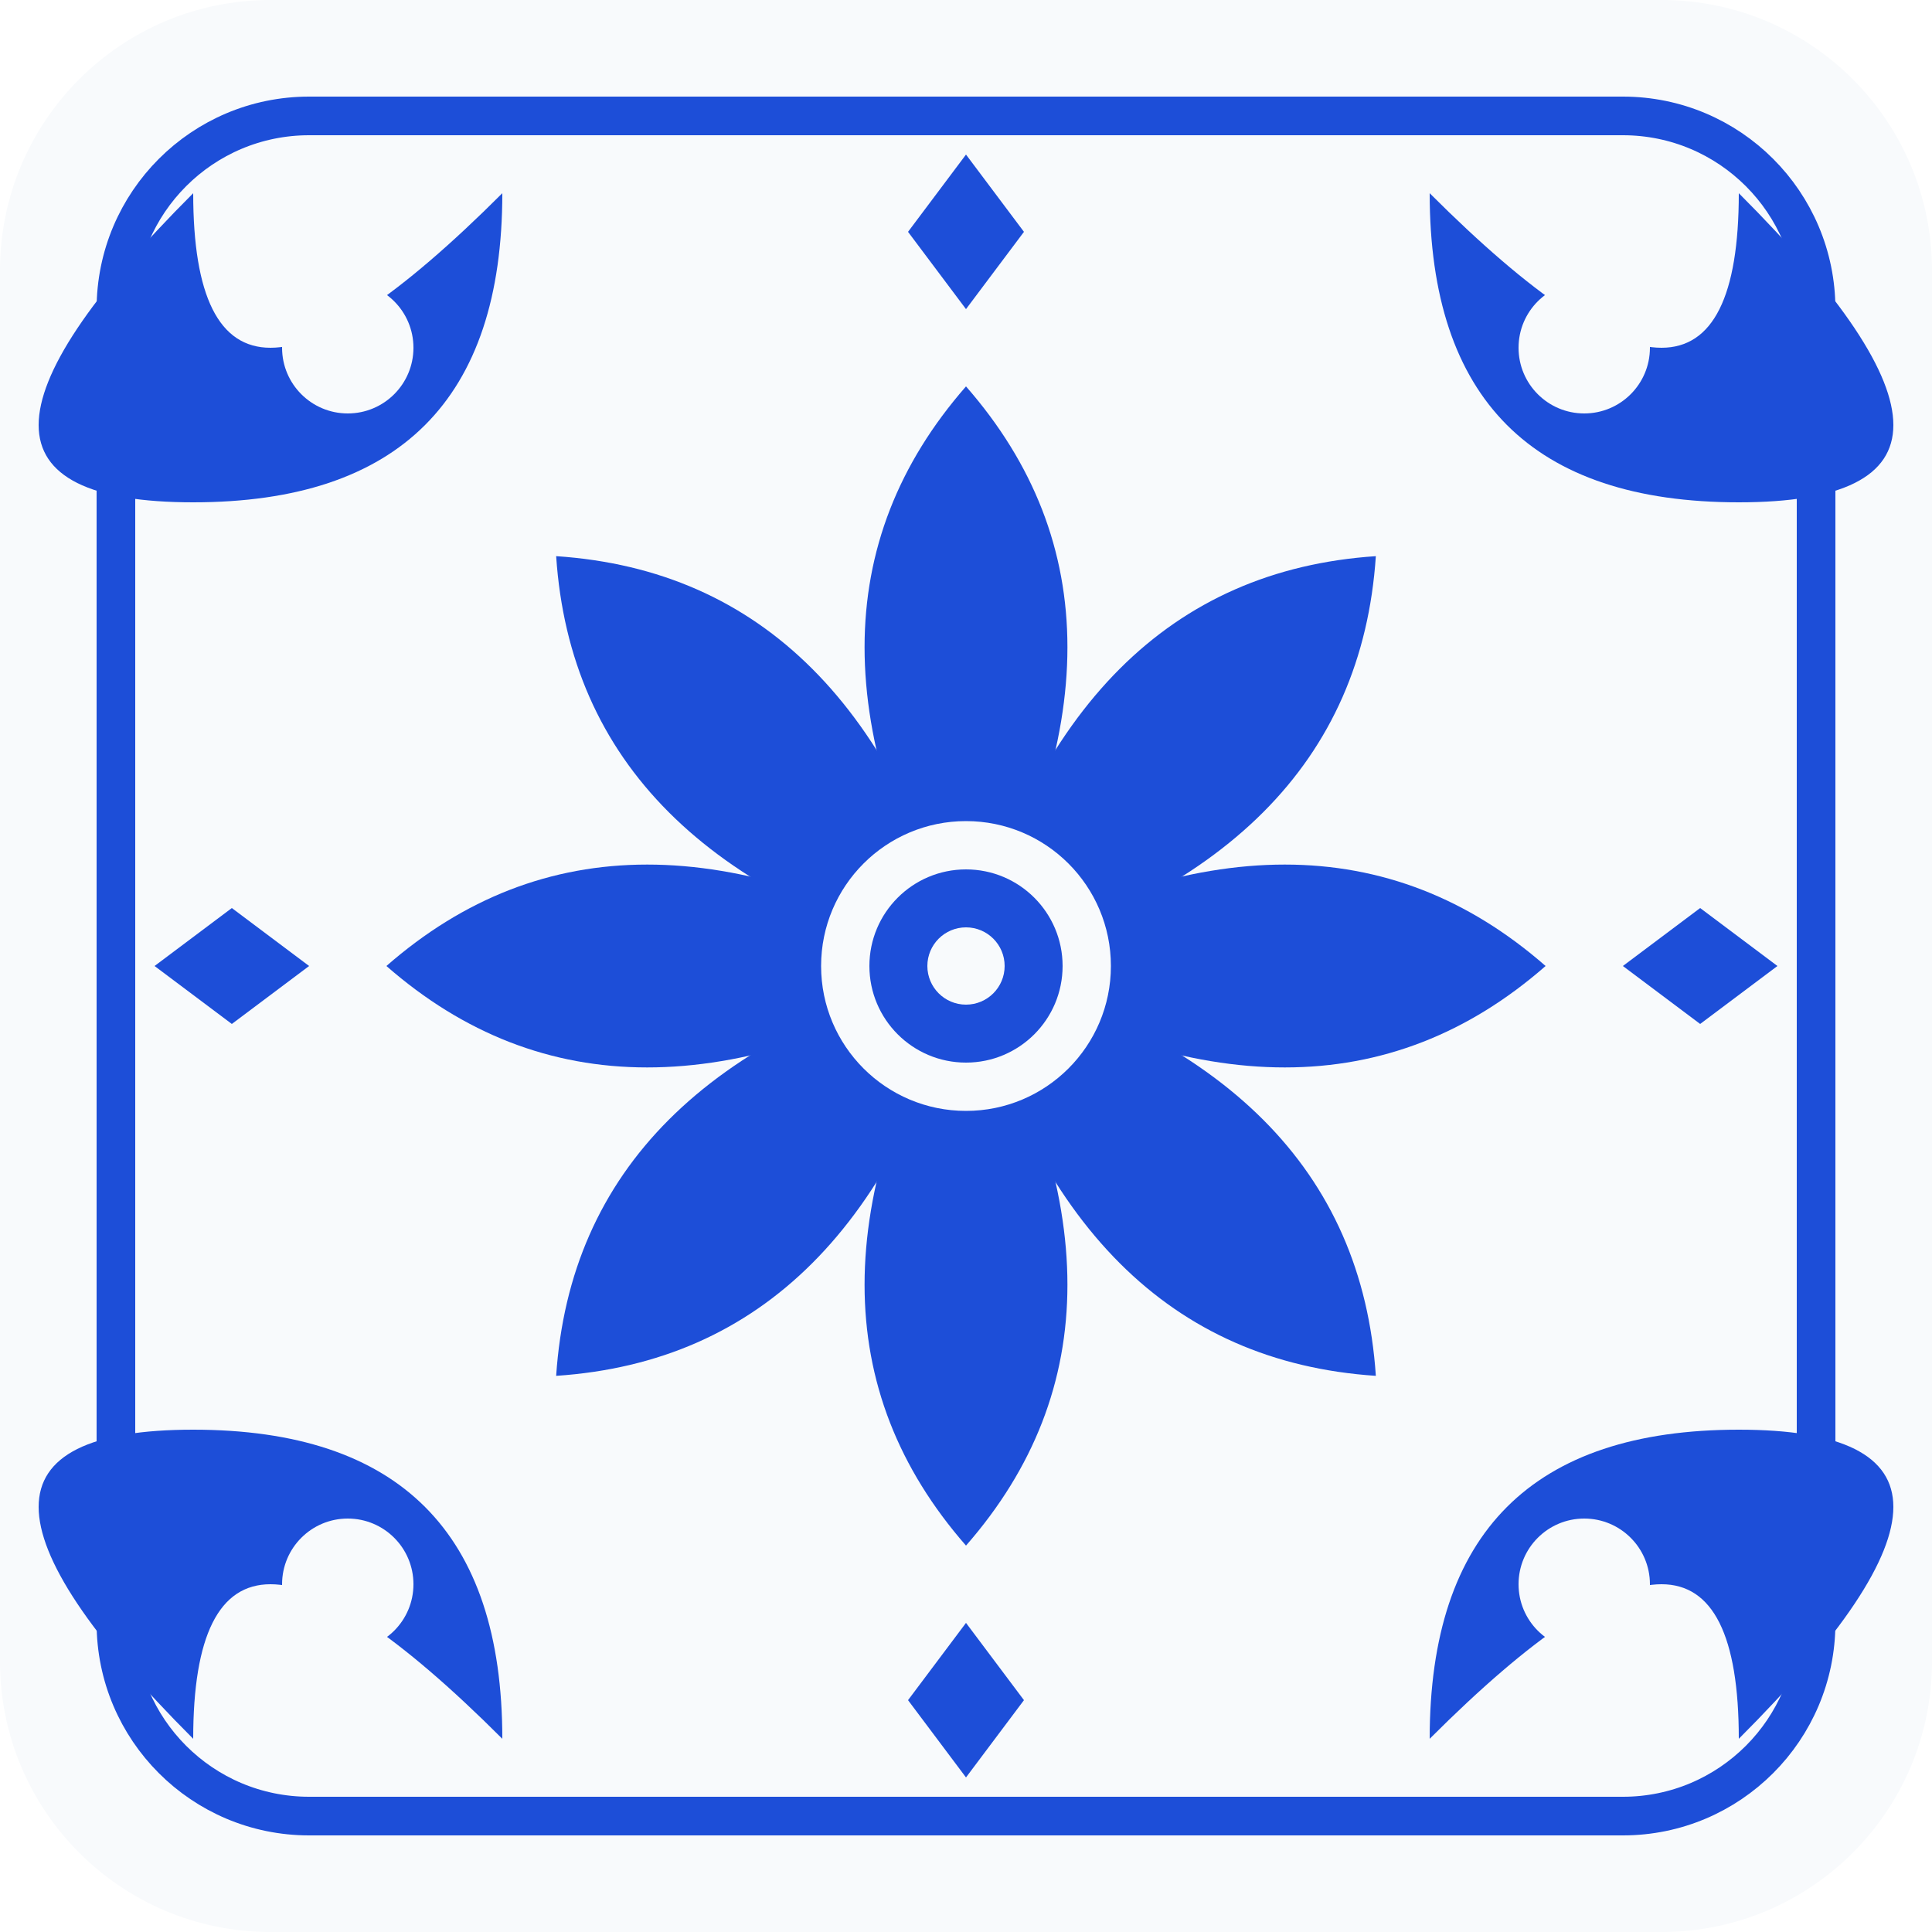
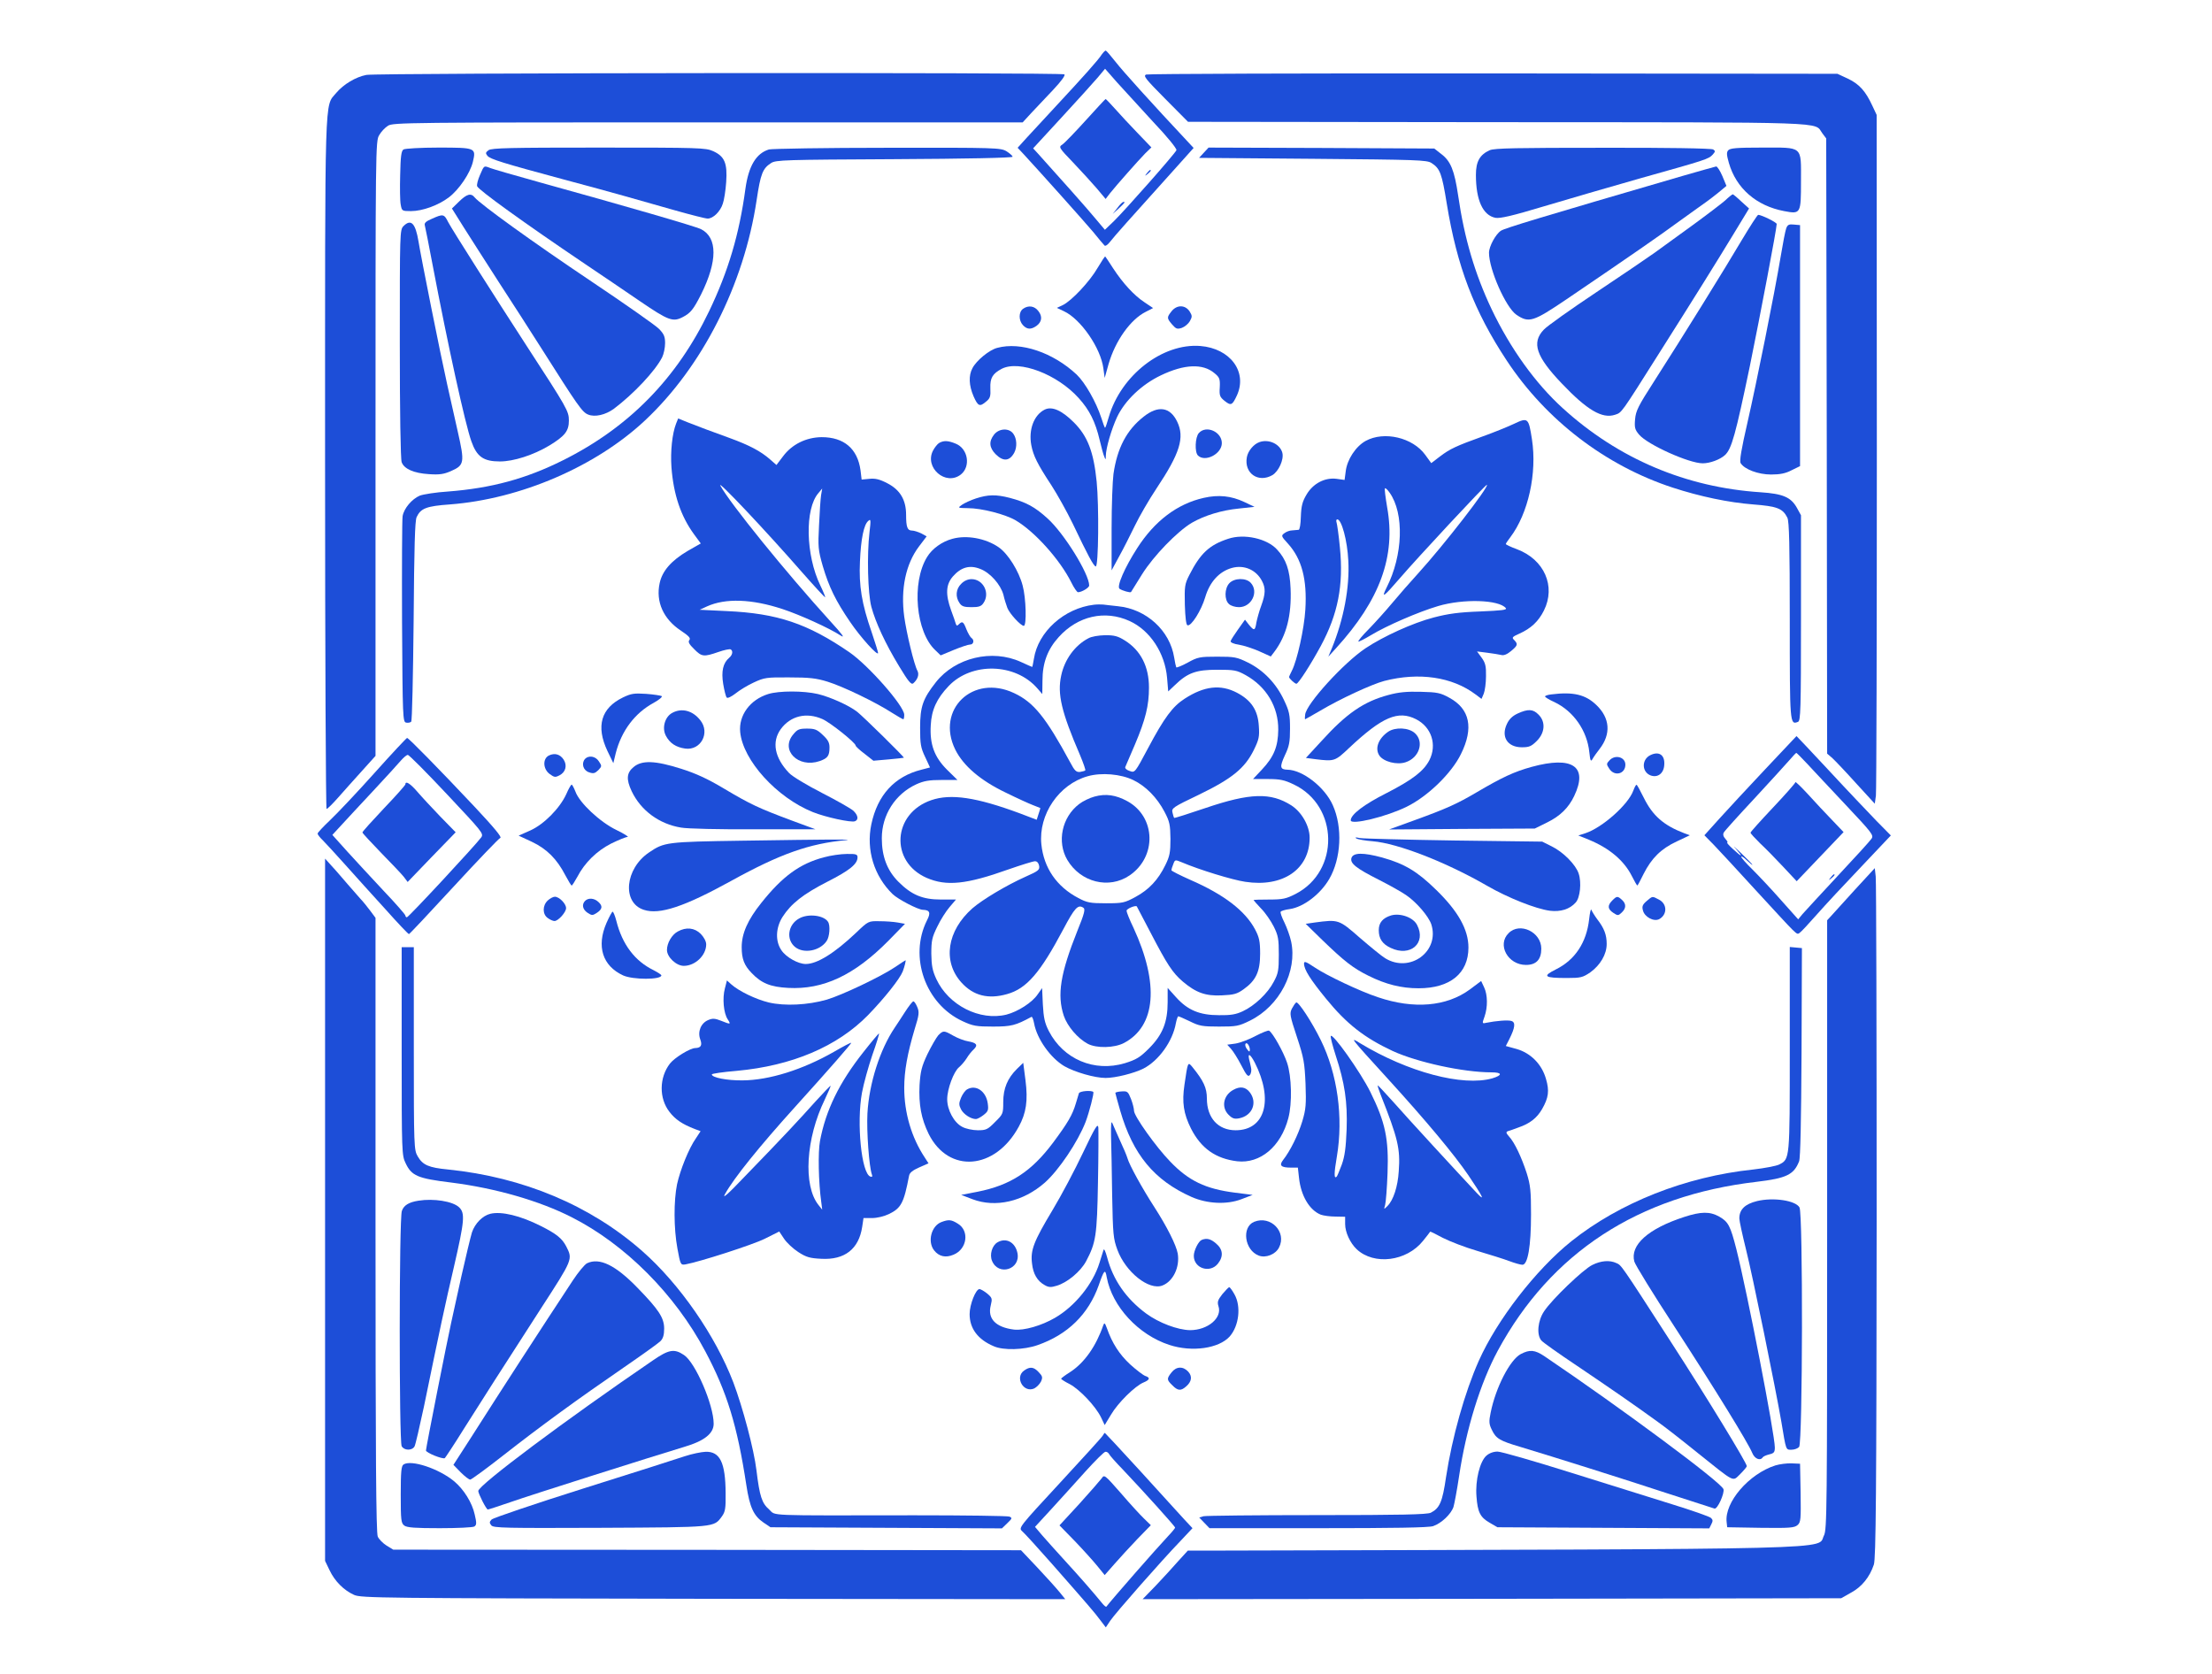
- <svg xmlns="http://www.w3.org/2000/svg" width="512" height="512" viewBox="0 0 100 100">
-   <g id="azulejo">
-     <rect x="0" y="0" width="100" height="100" rx="14" fill="#f8fafc" />
-     <rect x="6" y="6" width="88" height="88" rx="10" fill="none" stroke="#1d4ed8" stroke-width="2" />
-     <g fill="#1d4ed8">
-       <path d="M10 10 q0 16 16 -0 q0 16 -16 16 q-16 0 0 -16 Z" />
-       <circle cx="18" cy="18" r="3.4" fill="#f8fafc" />
-       <path d="M90 10 q0 16 -16 0 q0 16 16 16 q16 0 0 -16 Z" />
-       <circle cx="82" cy="18" r="3.4" fill="#f8fafc" />
-       <path d="M10 90 q0 -16 16 0 q0 -16 -16 -16 q-16 0 0 16 Z" />
-       <circle cx="18" cy="82" r="3.4" fill="#f8fafc" />
-       <path d="M90 90 q0 -16 -16 0 q0 -16 16 -16 q16 0 0 16 Z" />
-       <circle cx="82" cy="82" r="3.4" fill="#f8fafc" />
-     </g>
-     <g fill="#1d4ed8">
-       <g id="petals">
-         <path d="M50 50 C 43 38, 43 28, 50 20 C 57 28, 57 38, 50 50 Z" />
-         <path d="M50 50 C 62 43, 72 43, 80 50 C 72 57, 62 57, 50 50 Z" />
-         <path d="M50 50 C 57 62, 57 72, 50 80 C 43 72, 43 62, 50 50 Z" />
-         <path d="M50 50 C 38 57, 28 57, 20 50 C 28 43, 38 43, 50 50 Z" />
-         <use href="#petals" transform="rotate(45 50 50)" />
-       </g>
-     </g>
-     <circle cx="50" cy="50" r="7.5" fill="#f8fafc" />
-     <circle cx="50" cy="50" r="5" fill="#1d4ed8" />
-     <circle cx="50" cy="50" r="2" fill="#f8fafc" />
-     <g fill="#1d4ed8">
-       <path d="M50 8 l3 4 -3 4 -3 -4 Z" />
-       <path d="M50 84 l3 4 -3 4 -3 -4 Z" />
-       <path d="M8 50 l4 -3 4 3 -4 3 Z" />
-       <path d="M84 50 l4 -3 4 3 -4 3 Z" />
-     </g>
+ <svg xmlns="http://www.w3.org/2000/svg" version="1.0" width="1184pt" height="896pt" viewBox="0 0 1184 896" preserveAspectRatio="xMidYMid meet">
+   <g transform="translate(0,896) scale(0.1,-0.1)" fill="#1d4ed8" stroke="none">
+     <path d="M5897 8668 c-18 -29 -98 -118 -242 -273 -61 -66 -133 -144 -160 -173 l-48 -53 30 -32 c85 -92 325 -360 373 -417 29 -36 57 -69 62 -74 4 -5 17 3 30 20 23 30 108 125 325 366 l122 136 -27 29 c-196 209 -352 382 -390 431 -26 33 -50 61 -53 61 -4 1 -13 -9 -22 -21z m276 -361 c75 -79 127 -143 124 -151 -7 -18 -273 -319 -334 -379 l-49 -47 -48 57 c-39 48 -209 239 -313 354 l-23 25 151 164 c83 90 170 186 193 213 l41 49 65 -74 c36 -40 123 -135 193 -211z" />
+     <path d="M5811 8315 c-57 -63 -113 -121 -125 -129 -20 -13 -19 -16 59 -97 44 -46 101 -109 127 -139 l46 -55 23 30 c35 44 152 176 189 214 l33 32 -74 77 c-41 42 -95 101 -121 130 -25 28 -48 52 -50 52 -2 0 -50 -52 -107 -115z" />
+     <path d="M6139 8033 c-13 -16 -12 -17 4 -4 16 13 21 21 13 21 -2 0 -10 -8 -17 -17z" />
+     <path d="M5981 7847 l-25 -32 32 29 c33 31 37 36 25 35 -5 0 -19 -14 -32 -32z" />
+     <path d="M1961 8559 c-57 -11 -122 -50 -161 -96 -64 -78 -60 46 -60 -1985 0 -1016 4 -1848 8 -1848 5 0 33 28 63 62 30 34 87 98 127 142 l72 80 0 1646 c0 1613 0 1646 20 1677 10 18 31 40 47 50 26 17 105 18 1712 18 l1685 0 45 49 c25 27 78 83 118 125 46 49 67 79 60 83 -17 11 -3683 8 -3736 -3z" />
+     <path d="M6135 8561 c-17 -7 -4 -23 102 -130 l122 -123 1658 -2 c1816 -1 1691 3 1737 -59 l21 -28 3 -1647 2 -1646 29 -25 c15 -14 73 -75 127 -135 l99 -108 6 43 c3 24 5 854 5 1844 l-1 1800 -23 49 c-36 78 -70 116 -131 145 l-56 26 -1840 2 c-1012 1 -1849 -2 -1860 -6z" />
+     <path d="M2160 8160 c-12 -7 -16 -37 -18 -136 -2 -70 -1 -142 3 -160 6 -33 7 -34 55 -34 61 0 147 31 203 74 54 41 113 128 128 189 18 76 16 77 -185 77 -94 0 -178 -5 -186 -10z" />
+     <path d="M2615 8156 c-16 -12 -17 -16 -6 -30 15 -18 83 -39 406 -126 127 -34 275 -74 330 -90 55 -16 172 -49 261 -74 88 -25 170 -46 182 -46 29 0 68 38 81 80 7 19 15 71 18 115 7 101 -8 138 -70 166 -40 18 -74 19 -613 19 -472 0 -573 -2 -589 -14z" />
+     <path d="M4116 8160 c-69 -21 -109 -89 -126 -210 -33 -245 -92 -442 -194 -655 -173 -361 -430 -623 -783 -799 -198 -99 -383 -149 -615 -167 -65 -4 -132 -15 -151 -22 -42 -18 -85 -68 -92 -110 -3 -18 -4 -273 -3 -567 3 -512 4 -535 22 -538 10 -2 22 0 27 5 5 5 10 247 13 538 3 401 7 537 16 557 22 47 52 59 179 68 377 29 781 203 1044 450 306 287 529 726 597 1179 21 140 32 169 77 198 25 17 75 18 660 21 385 2 633 7 633 13 0 5 -15 18 -32 29 -32 19 -52 20 -638 19 -333 0 -618 -5 -634 -9z" />
+     <path d="M6444 8143 l-26 -28 609 -5 c560 -5 611 -6 636 -23 45 -29 55 -56 81 -217 55 -337 146 -575 321 -840 210 -318 528 -562 888 -680 147 -48 301 -80 430 -90 129 -10 159 -21 184 -71 10 -18 13 -152 13 -550 0 -555 0 -560 44 -543 14 6 16 57 16 556 l0 550 -22 40 c-32 57 -75 75 -194 83 -399 26 -761 179 -1058 449 -147 133 -282 321 -382 531 -89 188 -146 379 -179 608 -20 135 -40 185 -91 223 l-37 29 -604 3 -604 2 -25 -27z" />
+     <path d="M7974 8156 c-53 -24 -74 -60 -74 -132 0 -135 37 -217 105 -230 25 -4 88 10 257 61 123 37 358 105 523 152 349 98 360 101 383 126 14 16 14 19 2 27 -9 6 -255 10 -590 9 -459 0 -581 -2 -606 -13z" />
+     <path d="M9250 8155 c-9 -11 -8 -25 4 -67 39 -136 147 -230 296 -258 89 -17 90 -14 90 160 0 192 14 180 -211 180 -134 0 -169 -3 -179 -15z" />
+     <path d="M2569 8023 c-11 -25 -18 -52 -15 -60 9 -21 247 -193 576 -415 85 -57 219 -148 298 -202 150 -102 174 -111 227 -83 41 21 57 41 98 122 88 177 88 303 0 348 -28 15 -416 127 -864 251 -129 36 -248 70 -263 76 -37 14 -34 16 -57 -37z" />
+     <path d="M9005 8018 c-751 -219 -950 -279 -971 -293 -28 -18 -64 -84 -64 -118 0 -89 90 -293 147 -332 67 -45 89 -38 268 83 352 239 495 338 608 421 66 47 129 93 141 101 12 8 41 31 65 50 l42 35 -22 53 c-12 28 -27 51 -33 51 -6 -1 -87 -24 -181 -51z" />
+     <path d="M2457 7881 l-38 -37 62 -99 c35 -55 121 -190 192 -300 72 -110 171 -265 222 -345 199 -314 221 -346 253 -359 36 -15 93 -2 138 31 106 80 220 201 258 275 9 18 16 52 16 76 0 35 -6 49 -32 76 -17 18 -181 133 -363 255 -312 209 -593 412 -624 449 -20 25 -42 19 -84 -22z" />
+     <path d="M9233 7886 c-21 -18 -101 -79 -178 -135 -77 -56 -167 -121 -200 -145 -34 -24 -173 -119 -310 -210 -138 -92 -265 -182 -282 -201 -66 -69 -41 -144 97 -288 135 -142 216 -190 285 -167 36 12 29 2 233 325 187 295 316 502 399 639 l85 140 -42 38 c-22 21 -43 38 -45 38 -3 0 -22 -15 -42 -34z" />
+     <path d="M2312 7789 c-33 -14 -42 -23 -38 -36 3 -10 21 -103 41 -208 83 -436 175 -855 208 -947 29 -83 65 -108 153 -108 73 0 179 34 264 85 84 51 105 78 105 134 0 50 -9 66 -227 401 -170 262 -400 624 -419 661 -22 44 -27 45 -87 18z" />
+     <path d="M9325 7678 c-86 -146 -324 -530 -473 -762 -83 -129 -96 -155 -100 -200 -4 -45 -1 -56 22 -83 45 -53 266 -153 340 -153 39 0 93 20 119 44 36 33 57 111 133 475 57 279 144 737 144 762 0 9 -82 49 -99 49 -4 0 -43 -60 -86 -132z" />
+     <path d="M2160 7750 c-20 -20 -20 -33 -20 -629 0 -364 4 -620 10 -635 13 -36 65 -59 146 -64 57 -4 80 0 117 16 73 32 75 45 37 213 -18 79 -44 194 -57 254 -35 156 -139 676 -153 763 -16 97 -40 122 -80 82z" />
+     <path d="M9561 7738 c-5 -13 -18 -81 -30 -153 -34 -203 -128 -670 -178 -889 -32 -139 -43 -204 -36 -215 20 -33 94 -61 163 -61 48 0 78 6 110 23 l45 22 0 645 0 645 -33 3 c-26 3 -34 -1 -41 -20z" />
+     <path d="M5875 7526 c-42 -73 -139 -176 -186 -199 l-32 -15 38 -18 c90 -42 197 -197 211 -306 l7 -51 21 75 c36 124 117 238 199 279 l39 20 -46 31 c-55 36 -115 101 -168 182 -21 33 -40 61 -42 63 -2 2 -20 -26 -41 -61z" />
+     <path d="M5476 7307 c-24 -17 -24 -62 -1 -87 22 -24 43 -25 72 -5 30 21 34 51 11 80 -21 28 -54 32 -82 12z" />
+     <path d="M6271 7294 c-26 -33 -26 -37 3 -71 21 -24 27 -26 52 -18 16 6 35 22 43 36 13 24 13 29 -2 53 -24 35 -68 35 -96 0z" />
+     <path d="M5338 7098 c-43 -11 -112 -68 -133 -109 -21 -39 -19 -92 6 -150 24 -54 33 -58 68 -28 21 17 24 28 22 71 -2 55 12 78 61 104 94 48 297 -29 412 -157 57 -63 89 -126 112 -224 9 -39 20 -79 25 -90 7 -18 8 -17 8 5 1 43 30 142 60 207 42 89 132 175 235 224 125 60 224 64 286 12 28 -23 31 -31 29 -76 -3 -44 0 -52 26 -73 34 -27 41 -24 66 30 57 126 -36 251 -196 264 -203 16 -425 -157 -490 -380 -9 -32 -18 -58 -20 -58 -2 0 -11 24 -20 53 -28 86 -87 189 -132 232 -126 118 -299 177 -425 143z" />
+     <path d="M5591 6767 c-57 -29 -86 -107 -71 -189 11 -58 33 -102 108 -216 31 -48 83 -141 115 -207 80 -168 110 -224 122 -227 15 -4 18 325 5 454 -16 159 -48 243 -122 317 -65 65 -118 88 -157 68z" />
+     <path d="M6122 6730 c-91 -71 -142 -168 -162 -307 -5 -38 -10 -169 -10 -292 l0 -224 40 74 c23 41 60 115 84 164 24 50 76 140 116 200 126 189 152 273 111 358 -38 79 -102 88 -179 27z" />
+     <path d="M3619 6693 c-21 -54 -31 -149 -25 -234 11 -146 50 -262 121 -359 l36 -49 -70 -40 c-88 -52 -136 -107 -150 -172 -22 -100 20 -193 114 -255 42 -28 53 -40 45 -50 -8 -9 -2 -22 25 -48 41 -42 52 -43 130 -16 31 11 61 17 66 14 14 -8 10 -30 -8 -45 -33 -28 -43 -72 -32 -140 6 -35 14 -68 19 -73 5 -5 25 5 47 22 21 17 65 44 98 59 56 26 68 28 190 27 106 0 144 -4 205 -23 81 -25 256 -109 344 -166 30 -19 58 -35 61 -35 3 0 5 11 5 24 0 47 -192 265 -294 335 -223 153 -385 208 -656 220 l-145 7 39 18 c99 45 240 40 404 -14 92 -30 253 -103 312 -142 25 -16 9 6 -56 77 -238 262 -535 629 -588 725 -22 40 245 -243 437 -463 66 -75 122 -136 124 -134 1 2 -10 30 -26 63 -79 163 -84 411 -10 495 l20 24 -6 -35 c-3 -19 -8 -92 -11 -161 -6 -116 -5 -132 20 -219 33 -112 69 -186 147 -300 55 -81 149 -185 149 -165 0 5 -15 54 -34 110 -54 155 -69 250 -63 379 5 122 21 199 45 218 13 12 14 5 6 -62 -14 -120 -9 -326 10 -398 23 -85 75 -197 149 -319 49 -81 64 -99 75 -91 24 21 33 47 23 67 -18 32 -59 203 -71 290 -20 148 8 282 79 376 l41 54 -29 16 c-17 8 -39 15 -49 15 -25 0 -32 18 -32 84 0 80 -32 134 -100 169 -42 22 -65 27 -96 24 l-42 -4 -6 50 c-16 115 -88 177 -208 177 -83 -1 -159 -38 -207 -103 l-35 -46 -33 29 c-51 45 -112 77 -219 116 -113 41 -148 54 -222 83 l-52 21 -11 -27z" />
+     <path d="M8103 6691 c-34 -16 -108 -46 -164 -66 -147 -53 -178 -68 -231 -108 l-47 -36 -32 44 c-67 93 -220 129 -319 75 -54 -30 -100 -101 -107 -164 l-6 -45 -43 6 c-63 8 -126 -25 -161 -85 -22 -37 -28 -61 -30 -117 -1 -40 -6 -71 -12 -71 -6 -1 -21 -2 -34 -3 -13 0 -32 -7 -42 -15 -18 -13 -18 -16 19 -56 74 -82 103 -191 93 -353 -6 -102 -44 -273 -72 -327 -8 -16 -15 -31 -15 -34 0 -8 31 -36 39 -36 11 0 78 105 130 201 93 172 123 327 103 528 -6 65 -15 126 -18 135 -3 9 -1 16 4 16 23 0 54 -114 59 -221 8 -143 -25 -315 -88 -469 l-19 -45 41 45 c236 259 321 493 274 754 -9 54 -15 99 -12 102 3 3 14 -7 25 -23 79 -111 72 -335 -16 -508 -31 -62 -15 -50 71 50 89 104 461 504 466 500 11 -11 -228 -320 -368 -474 -42 -46 -105 -118 -140 -160 -35 -42 -91 -104 -124 -138 -34 -34 -59 -64 -56 -67 2 -2 32 13 67 34 84 51 255 125 360 156 135 40 325 34 362 -11 8 -10 -22 -13 -137 -18 -114 -4 -171 -12 -248 -32 -112 -29 -270 -101 -366 -165 -118 -79 -317 -298 -323 -355 -2 -14 -2 -25 0 -25 1 0 38 21 81 46 106 63 275 141 342 159 186 48 364 22 489 -72 l32 -24 12 28 c6 15 12 57 12 93 1 54 -3 71 -23 99 l-25 34 55 -7 c30 -4 63 -9 75 -12 13 -4 32 4 52 21 36 30 38 37 17 59 -14 13 -11 17 27 34 63 28 103 66 132 124 65 130 2 273 -144 328 -33 12 -60 25 -60 28 0 3 11 19 24 36 96 127 144 343 116 524 -18 116 -21 119 -97 83z" />
+     <path d="M5321 6634 c-29 -37 -26 -70 8 -105 41 -41 75 -38 100 8 16 30 14 75 -5 101 -22 32 -76 30 -103 -4z" />
+     <path d="M6417 6642 c-20 -22 -23 -102 -5 -120 38 -38 128 8 128 66 0 61 -84 98 -123 54z" />
+     <path d="M5027 6589 c-9 -5 -24 -24 -33 -41 -47 -91 68 -191 149 -128 54 43 39 138 -27 165 -41 17 -64 18 -89 4z" />
+     <path d="M6740 6593 c-30 -11 -60 -47 -66 -80 -16 -86 61 -140 137 -96 33 20 62 83 53 119 -12 47 -73 76 -124 57z" />
+     <path d="M5224 6292 c-28 -9 -62 -25 -75 -34 -24 -17 -23 -17 31 -18 75 0 201 -33 256 -65 102 -60 237 -210 298 -332 14 -29 31 -53 36 -53 20 0 60 24 60 36 0 62 -135 280 -223 359 -68 62 -115 87 -202 110 -74 19 -116 18 -181 -3z" />
+     <path d="M6443 6295 c-142 -32 -263 -124 -356 -269 -67 -104 -112 -207 -94 -218 15 -10 57 -22 61 -17 1 2 28 45 59 95 62 99 189 230 267 276 68 39 159 67 252 76 l83 9 -55 26 c-70 33 -138 40 -217 22z" />
+     <path d="M5098 6076 c-56 -15 -109 -53 -136 -98 -84 -137 -60 -402 45 -499 l28 -27 70 29 c39 16 78 29 88 29 19 0 23 25 7 35 -6 4 -18 24 -27 46 -16 42 -22 46 -41 27 -9 -9 -12 -8 -16 3 -2 8 -13 40 -25 72 -31 86 -28 138 9 181 44 50 90 63 146 41 54 -20 110 -84 125 -139 5 -23 15 -54 21 -70 12 -31 72 -96 88 -96 16 0 12 150 -6 215 -20 78 -79 172 -129 206 -70 48 -171 66 -247 45z" />
+     <path d="M6574 6076 c-101 -33 -149 -78 -208 -194 -25 -49 -26 -61 -24 -159 2 -68 7 -108 14 -110 20 -7 74 79 95 150 24 82 75 138 143 157 65 18 130 -10 161 -70 20 -38 19 -69 -4 -132 -11 -29 -22 -70 -26 -90 -7 -45 -12 -46 -40 -12 l-21 27 -37 -52 c-20 -28 -38 -56 -40 -63 -1 -7 17 -15 45 -19 25 -4 74 -20 108 -35 l62 -28 19 25 c65 86 93 196 87 339 -4 99 -24 156 -72 208 -53 59 -176 87 -262 58z" />
+     <path d="M5145 5835 c-29 -28 -32 -70 -9 -103 12 -18 25 -22 64 -22 39 0 52 4 64 22 37 53 -1 128 -64 128 -19 0 -40 -9 -55 -25z" />
+     <path d="M6580 5838 c-26 -28 -27 -89 -2 -111 10 -10 34 -17 54 -17 67 0 107 82 63 130 -25 28 -88 27 -115 -2z" />
+     <path d="M5855 5723 c-159 -19 -299 -145 -321 -290 -4 -24 -8 -43 -9 -43 -1 0 -29 12 -61 27 -154 70 -350 23 -454 -108 -70 -89 -85 -131 -85 -244 0 -87 3 -107 27 -157 l26 -56 -46 -12 c-144 -36 -235 -136 -268 -292 -29 -137 15 -278 114 -374 29 -28 137 -84 162 -84 37 -1 43 -16 22 -56 -98 -195 -9 -448 190 -540 56 -26 74 -29 163 -29 98 0 121 6 206 52 4 2 10 -13 14 -34 15 -84 88 -186 162 -230 56 -32 163 -63 221 -63 53 0 152 25 202 50 82 42 157 146 174 243 4 20 10 37 13 37 3 0 31 -12 62 -27 50 -25 67 -28 156 -28 93 0 105 2 166 32 158 78 254 264 220 423 -6 29 -23 75 -36 102 -14 28 -23 53 -20 58 3 4 24 11 49 14 74 11 164 80 211 161 64 110 72 277 19 395 -43 97 -162 189 -243 190 -40 1 -42 15 -14 76 24 50 28 72 28 144 0 75 -4 93 -32 152 -42 90 -110 160 -192 201 -61 30 -73 32 -166 32 -93 0 -104 -2 -158 -32 -31 -17 -59 -28 -61 -25 -2 4 -7 27 -11 52 -23 145 -149 260 -301 275 -32 4 -68 7 -79 9 -11 1 -33 1 -50 -1z m191 -87 c110 -50 190 -172 201 -305 l6 -72 36 34 c68 66 114 82 226 82 92 0 104 -2 153 -29 111 -62 175 -170 174 -292 -1 -90 -23 -145 -88 -214 l-47 -50 79 0 c66 0 89 -5 139 -29 241 -114 247 -464 10 -586 -51 -26 -69 -30 -142 -30 -46 0 -83 -1 -83 -3 0 -1 18 -22 40 -45 23 -23 53 -67 68 -97 24 -48 27 -67 27 -150 0 -83 -3 -101 -27 -145 -32 -62 -103 -129 -166 -158 -36 -17 -65 -22 -127 -21 -104 0 -168 27 -230 96 l-45 50 0 -76 c0 -107 -27 -175 -100 -248 -48 -48 -68 -60 -129 -79 -164 -49 -329 21 -407 172 -22 43 -28 71 -32 142 l-4 88 -24 -34 c-29 -43 -105 -92 -167 -108 -143 -35 -310 50 -375 190 -21 45 -26 72 -27 136 0 71 4 88 32 145 17 36 47 83 66 105 l34 40 -81 0 c-98 0 -157 25 -227 95 -60 60 -89 135 -89 233 0 125 72 237 185 289 40 18 68 23 135 23 l85 0 -56 55 c-68 68 -93 136 -87 238 4 82 32 143 96 210 123 129 356 123 474 -12 l27 -31 1 72 c0 94 27 167 87 233 102 113 247 146 379 86z" />
+     <path d="M5825 5543 c-71 -37 -127 -113 -145 -200 -21 -98 1 -193 101 -425 18 -43 31 -80 28 -82 -2 -2 -15 -6 -28 -8 -20 -2 -29 6 -53 52 -130 240 -195 321 -300 370 -220 104 -420 -88 -315 -302 43 -87 135 -166 271 -231 61 -30 127 -60 146 -67 19 -7 36 -14 38 -15 1 -1 -3 -15 -9 -32 l-10 -31 -92 35 c-230 85 -367 106 -472 70 -208 -71 -223 -329 -25 -416 106 -46 213 -35 437 45 69 24 133 44 143 44 11 0 19 -9 22 -24 4 -22 -3 -28 -73 -59 -103 -46 -231 -123 -284 -169 -136 -120 -161 -284 -59 -397 64 -71 144 -91 245 -62 104 29 177 114 300 346 62 117 79 135 108 116 11 -7 6 -30 -32 -123 -91 -228 -110 -343 -73 -455 19 -56 74 -121 128 -150 47 -25 142 -23 194 4 171 90 190 316 51 617 -21 43 -37 84 -37 91 0 11 49 31 55 23 1 -2 35 -66 75 -143 87 -167 116 -212 171 -259 71 -60 122 -78 208 -74 65 3 82 7 118 33 66 47 88 95 88 190 0 67 -5 88 -27 130 -53 100 -167 187 -346 265 -56 25 -102 48 -102 52 0 4 4 18 10 32 9 25 10 25 44 11 96 -41 273 -95 341 -105 202 -31 345 67 345 236 0 62 -42 137 -98 173 -110 70 -220 67 -459 -14 -91 -31 -167 -55 -168 -53 -2 2 -6 14 -9 28 -6 24 1 29 141 96 178 86 246 142 294 239 28 57 31 72 27 129 -5 85 -41 138 -117 178 -88 46 -175 36 -280 -32 -64 -41 -109 -101 -196 -265 -70 -131 -70 -132 -98 -122 -16 5 -26 14 -24 21 3 6 26 61 52 121 57 135 75 208 75 305 0 112 -44 198 -128 251 -38 24 -57 29 -106 29 -36 -1 -74 -7 -91 -17z m242 -759 c66 -32 126 -93 166 -169 28 -53 31 -70 32 -145 0 -73 -4 -93 -27 -140 -39 -80 -88 -132 -160 -171 -59 -32 -69 -34 -158 -34 -84 0 -101 3 -148 28 -116 61 -185 161 -198 288 -16 159 94 321 248 364 74 21 178 12 245 -21z" />
+     <path d="M5858 4696 c-26 -7 -63 -25 -82 -40 -92 -70 -120 -202 -63 -299 71 -120 223 -158 333 -83 147 100 141 313 -11 397 -62 34 -116 42 -177 25z" />
+     <path d="M4112 5245 c-97 -30 -159 -114 -150 -204 15 -151 195 -350 389 -428 67 -27 204 -57 225 -49 21 8 17 32 -8 56 -13 12 -89 55 -169 96 -80 41 -160 89 -176 107 -77 81 -93 166 -44 234 52 71 137 92 223 54 43 -19 178 -127 178 -142 0 -4 21 -24 48 -44 l47 -37 80 7 c44 4 81 8 83 9 3 4 -218 221 -250 246 -45 35 -144 79 -210 95 -77 18 -208 18 -266 0z" />
+     <path d="M7432 5240 c-132 -35 -225 -99 -359 -247 l-83 -90 53 -7 c100 -12 103 -11 180 62 176 165 261 201 357 152 82 -42 113 -136 71 -219 -31 -59 -89 -104 -229 -176 -121 -61 -192 -115 -192 -146 0 -27 191 19 300 73 112 55 240 179 290 282 69 139 48 241 -62 301 -47 26 -64 30 -153 32 -75 2 -118 -2 -173 -17z" />
+     <path d="M3335 5227 c-118 -57 -146 -154 -84 -286 l32 -66 13 54 c31 120 102 214 203 269 29 16 48 32 43 36 -6 3 -43 9 -84 12 -64 4 -79 2 -123 -19z" />
+     <path d="M8303 5243 c-18 -2 -33 -7 -33 -11 0 -4 23 -18 50 -30 103 -49 175 -153 187 -268 5 -47 8 -53 17 -37 6 11 23 35 38 54 62 80 56 165 -17 235 -58 56 -123 72 -242 57z" />
+     <path d="M3598 5144 c-39 -21 -56 -80 -34 -122 21 -40 54 -62 104 -69 83 -11 134 84 81 151 -41 53 -100 68 -151 40z" />
+     <path d="M8124 5141 c-28 -13 -46 -30 -58 -56 -33 -69 3 -125 80 -125 39 0 51 5 80 34 44 44 48 103 9 141 -29 30 -56 31 -111 6z" />
+     <path d="M4246 5029 c-71 -84 26 -182 141 -143 43 15 53 28 53 73 0 26 -8 41 -36 67 -30 29 -43 34 -84 34 -42 0 -52 -4 -74 -31z" />
+     <path d="M7430 5043 c-52 -36 -72 -89 -47 -127 22 -33 94 -52 141 -36 73 24 100 109 50 155 -33 31 -106 34 -144 8z" />
+     <path d="M9450 4844 c-91 -97 -202 -216 -246 -265 l-81 -90 51 -52 c28 -29 127 -136 220 -238 235 -255 221 -243 238 -233 8 5 50 50 93 99 44 50 151 165 238 256 l158 167 -77 78 c-42 44 -156 163 -252 267 -96 103 -175 187 -176 187 -1 -1 -75 -80 -166 -176z m222 29 c29 -32 122 -130 206 -220 143 -152 153 -164 139 -183 -7 -11 -88 -100 -179 -197 -91 -98 -177 -191 -190 -206 l-23 -28 -92 103 c-50 57 -119 130 -152 163 -34 33 -61 64 -61 69 0 5 14 -3 30 -19 17 -16 30 -27 30 -24 0 3 -28 31 -62 64 -35 33 -47 43 -28 23 43 -48 36 -49 -14 -3 -21 19 -35 35 -31 35 5 0 0 9 -9 19 -12 13 -15 25 -9 35 4 8 78 90 163 181 85 92 170 185 188 206 19 22 35 39 37 39 2 0 28 -26 57 -57z" />
+     <path d="M9610 4773 c0 -5 -54 -66 -120 -136 -66 -70 -120 -130 -120 -134 0 -5 24 -30 52 -58 29 -27 85 -84 124 -126 l71 -76 126 132 125 131 -62 65 c-34 35 -92 97 -129 138 -37 40 -67 69 -67 64z" />
+     <path d="M9799 4263 c-13 -16 -12 -17 4 -4 16 13 21 21 13 21 -2 0 -10 -8 -17 -17z" />
+     <path d="M2005 4823 c-93 -104 -200 -217 -237 -252 -37 -35 -68 -68 -68 -73 0 -5 12 -21 28 -36 15 -15 70 -75 122 -133 52 -58 148 -165 214 -237 65 -73 121 -132 125 -132 3 0 111 115 240 255 129 140 241 257 249 260 10 3 -34 56 -139 168 -195 207 -352 367 -360 367 -3 0 -82 -84 -174 -187z m388 -115 c187 -199 197 -210 183 -230 -27 -38 -389 -428 -398 -428 -4 0 -8 4 -8 9 0 5 -52 65 -116 132 -64 68 -152 164 -196 212 l-79 88 48 52 c26 29 103 111 169 182 67 72 134 145 149 163 15 17 32 32 38 31 7 0 101 -95 210 -211z" />
+     <path d="M2170 4762 c0 -5 -52 -63 -115 -129 -63 -67 -115 -124 -115 -129 0 -4 45 -52 99 -108 55 -56 110 -114 122 -129 l21 -28 128 133 129 133 -83 85 c-45 47 -100 106 -123 133 -37 43 -63 59 -63 39z" />
+     <path d="M2938 4916 c-34 -17 -32 -72 4 -99 25 -18 30 -19 53 -7 33 17 42 53 22 84 -19 29 -48 37 -79 22z" />
+     <path d="M8834 4918 c-48 -23 -47 -91 2 -109 37 -13 69 11 72 55 5 54 -27 77 -74 54z" />
+     <path d="M3130 4896 c-19 -24 -8 -60 23 -70 23 -8 31 -6 49 11 20 21 20 23 4 47 -18 29 -56 35 -76 12z" />
+     <path d="M8615 4890 c-17 -18 -17 -21 -1 -45 28 -43 86 -28 86 22 0 41 -55 56 -85 23z" />
+     <path d="M3391 4854 c-37 -31 -40 -65 -10 -129 49 -103 147 -176 265 -195 32 -6 208 -10 389 -9 l330 0 -130 48 c-174 65 -219 86 -360 170 -87 52 -150 81 -229 106 -139 44 -210 47 -255 9z" />
+     <path d="M8198 4855 c-94 -26 -158 -56 -294 -136 -107 -63 -163 -88 -334 -150 l-135 -49 390 3 390 2 67 33 c69 34 114 78 144 141 76 159 -9 216 -228 156z" />
+     <path d="M3031 4709 c-35 -76 -119 -161 -192 -194 l-63 -28 71 -33 c80 -38 134 -92 179 -179 16 -30 31 -55 34 -55 3 0 16 21 30 46 40 77 105 140 182 179 39 19 78 35 87 35 9 0 -18 17 -59 37 -88 42 -199 146 -220 206 -8 20 -17 37 -20 37 -4 0 -17 -23 -29 -51z" />
+     <path d="M8742 4727 c-27 -74 -165 -197 -256 -227 l-38 -12 57 -23 c109 -45 188 -111 230 -195 14 -28 27 -50 29 -50 2 0 17 28 34 63 42 83 93 134 177 173 l70 33 -30 11 c-110 42 -169 94 -216 189 -19 38 -36 70 -39 70 -4 1 -11 -14 -18 -32z" />
+     <path d="M7260 4472 c8 -5 47 -12 87 -15 135 -11 394 -112 614 -239 109 -63 259 -123 335 -133 57 -7 106 8 138 44 24 26 32 107 16 155 -15 47 -83 116 -145 146 l-50 25 -471 6 c-259 4 -486 10 -505 13 -22 5 -29 4 -19 -2z" />
+     <path d="M3975 4460 c-409 -6 -420 -8 -501 -63 -129 -87 -146 -269 -28 -307 84 -28 218 17 468 155 261 144 418 200 616 218 46 5 -93 4 -555 -3z" />
+     <path d="M4410 4371 c-129 -34 -222 -102 -335 -244 -73 -91 -105 -164 -105 -237 0 -62 13 -97 53 -138 52 -55 101 -75 196 -80 187 -10 353 67 536 252 l89 91 -39 7 c-22 4 -66 7 -98 7 -59 1 -59 1 -125 -62 -115 -109 -208 -167 -269 -167 -41 0 -105 36 -130 73 -34 49 -31 120 5 178 46 72 111 123 240 189 120 61 162 95 162 131 0 16 -8 19 -57 18 -32 0 -87 -8 -123 -18z" />
+     <path d="M7234 4368 c-9 -29 23 -55 150 -119 55 -28 119 -64 142 -80 56 -38 120 -113 135 -156 47 -145 -114 -264 -247 -182 -17 10 -78 60 -135 109 -113 99 -114 99 -242 82 l-48 -7 88 -86 c118 -114 165 -151 248 -192 92 -46 176 -67 268 -67 169 0 267 80 267 218 0 96 -55 194 -172 308 -102 100 -169 140 -290 174 -100 27 -154 27 -164 -2z" />
+     <path d="M1740 2484 l0 -1879 24 -50 c28 -59 76 -107 131 -132 38 -17 134 -18 1923 -21 l1884 -2 -30 37 c-17 21 -70 80 -119 132 l-88 93 -1680 2 -1680 1 -36 22 c-19 12 -41 34 -47 48 -9 20 -12 434 -12 1669 l0 1643 -29 39 c-16 21 -38 49 -51 62 -12 13 -43 49 -70 80 -27 31 -64 75 -84 96 l-36 40 0 -1880z" />
+     <path d="M9930 4199 c-57 -63 -114 -126 -127 -140 l-23 -25 0 -1630 c0 -1532 -1 -1631 -17 -1663 -40 -77 183 -72 -3267 -81 l-138 0 -52 -57 c-28 -32 -82 -91 -120 -131 l-70 -72 1870 2 1869 3 53 30 c58 31 100 84 122 150 11 33 14 374 15 1839 0 989 -2 1819 -5 1844 l-5 45 -105 -114z" />
+     <path d="M2932 4140 c-29 -27 -29 -74 0 -94 12 -9 28 -16 36 -16 20 0 62 47 62 69 0 24 -37 61 -60 61 -9 0 -26 -9 -38 -20z" />
+     <path d="M8630 4140 c-27 -27 -25 -46 5 -66 24 -16 27 -16 45 1 25 23 25 47 2 68 -24 22 -28 21 -52 -3z" />
+     <path d="M8814 4137 c-22 -19 -26 -29 -20 -50 8 -35 58 -62 87 -47 44 24 44 82 -2 105 -36 19 -33 19 -65 -8z" />
+     <path d="M3132 4138 c-19 -19 -14 -46 13 -64 23 -15 27 -15 50 0 30 20 32 37 7 59 -22 20 -53 22 -70 5z" />
+     <path d="M8506 4039 c-14 -124 -75 -217 -178 -268 -74 -37 -63 -46 59 -46 74 0 85 3 125 30 54 39 88 97 88 152 0 49 -13 84 -51 133 -14 19 -28 42 -31 50 -3 8 -8 -15 -12 -51z" />
+     <path d="M3246 4019 c-54 -125 -21 -229 89 -280 52 -24 205 -24 205 0 0 4 -19 16 -42 28 -100 49 -167 137 -199 264 -7 27 -16 49 -20 49 -3 0 -18 -27 -33 -61z" />
+     <path d="M7446 4060 c-45 -14 -66 -39 -66 -79 0 -45 19 -74 64 -95 105 -50 192 26 141 123 -20 40 -89 65 -139 51z" />
+     <path d="M4278 4044 c-61 -33 -72 -114 -21 -154 46 -36 131 -20 167 32 17 23 21 85 8 104 -23 35 -106 45 -154 18z" />
+     <path d="M3628 3974 c-32 -17 -58 -62 -58 -99 0 -38 50 -85 90 -85 61 0 120 56 120 115 0 16 -12 38 -29 56 -33 33 -78 38 -123 13z" />
+     <path d="M8075 3965 c-63 -62 -4 -170 93 -170 55 0 82 29 82 87 0 89 -115 144 -175 83z" />
+     <path d="M2150 3333 c0 -543 1 -558 21 -599 32 -68 64 -82 245 -104 237 -30 472 -98 643 -185 287 -145 555 -414 716 -718 116 -218 171 -396 220 -717 18 -118 39 -164 92 -200 l37 -25 619 -3 620 -3 29 28 c26 25 27 28 11 35 -10 4 -238 7 -508 7 -814 -1 -739 -4 -778 31 -39 34 -51 70 -68 210 -13 110 -73 336 -124 471 -96 250 -287 526 -487 702 -278 245 -638 396 -1040 437 -104 10 -135 24 -162 70 -20 34 -21 49 -21 578 l0 542 -32 0 -33 0 0 -557z" />
+     <path d="M9580 3345 c0 -596 1 -589 -58 -619 -15 -7 -76 -19 -137 -26 -363 -38 -716 -178 -974 -384 -190 -152 -398 -421 -496 -641 -75 -169 -142 -407 -175 -622 -19 -132 -34 -166 -81 -190 -18 -10 -165 -13 -609 -13 -322 0 -595 -3 -608 -6 l-23 -7 27 -28 28 -29 581 0 c407 0 592 3 616 11 44 15 96 64 109 103 5 17 19 91 30 165 38 254 114 498 207 671 284 525 752 830 1385 904 160 19 200 38 228 110 7 19 11 212 13 585 l2 556 -32 3 -33 3 0 -546z" />
+     <path d="M4792 3784 c-77 -52 -286 -151 -367 -175 -102 -29 -224 -35 -310 -15 -70 17 -161 61 -202 98 l-22 20 -11 -43 c-14 -52 -7 -132 15 -165 18 -28 17 -29 -35 -8 -33 13 -46 14 -69 4 -39 -16 -58 -62 -43 -103 12 -32 4 -46 -26 -47 -28 0 -112 -52 -136 -83 -58 -75 -59 -186 -3 -258 31 -41 70 -67 135 -92 l32 -12 -25 -38 c-38 -54 -84 -169 -101 -246 -18 -89 -18 -236 2 -344 16 -87 17 -89 43 -85 77 14 357 104 424 137 l78 39 26 -39 c14 -21 48 -53 76 -71 43 -28 63 -33 123 -36 125 -7 201 52 219 171 l7 47 46 0 c26 0 64 9 89 21 67 32 81 60 109 206 3 16 20 29 54 44 l50 22 -20 31 c-71 107 -110 239 -110 373 0 90 17 184 56 315 24 76 25 91 14 117 -7 17 -16 31 -21 31 -5 0 -25 -26 -45 -57 -21 -32 -45 -70 -55 -84 -79 -117 -137 -298 -146 -459 -5 -95 9 -287 24 -327 4 -11 1 -14 -8 -11 -48 15 -75 288 -45 450 9 48 34 138 55 200 22 62 38 114 36 116 -1 2 -39 -43 -83 -99 -130 -164 -202 -312 -233 -477 -11 -59 -8 -221 7 -327 l5 -40 -20 25 c-83 104 -68 356 34 565 18 38 32 71 31 73 -2 1 -38 -37 -82 -85 -84 -94 -174 -191 -378 -401 -92 -97 -122 -122 -105 -93 47 85 185 256 374 465 187 207 304 341 301 344 -2 2 -44 -20 -92 -48 -168 -96 -347 -152 -489 -153 -84 -1 -165 15 -165 32 0 4 60 13 133 19 296 27 539 130 704 299 88 91 169 193 185 233 10 26 18 60 15 60 -1 0 -26 -16 -55 -36z" />
+     <path d="M6980 3802 c0 -32 34 -85 118 -188 110 -135 205 -209 357 -280 131 -60 377 -114 528 -114 58 0 61 -15 5 -32 -158 -45 -452 33 -708 188 -56 35 -59 37 149 -191 205 -225 355 -405 430 -515 78 -115 94 -147 45 -95 -107 114 -371 401 -443 483 -45 50 -84 92 -86 92 -3 0 5 -24 16 -52 91 -230 105 -286 96 -407 -5 -83 -29 -155 -60 -186 -20 -20 -20 -20 -13 5 4 14 10 90 13 170 7 184 -12 273 -92 435 -53 107 -205 321 -212 299 -2 -6 10 -52 26 -102 49 -149 64 -249 59 -397 -4 -100 -10 -144 -26 -189 -12 -32 -24 -61 -27 -64 -15 -15 -15 16 1 109 35 209 3 440 -86 621 -48 98 -121 209 -132 202 -5 -3 -15 -18 -23 -33 -13 -26 -11 -37 27 -152 37 -112 41 -137 46 -250 4 -111 2 -136 -17 -200 -22 -73 -65 -160 -103 -208 -23 -30 -11 -41 43 -41 l36 0 6 -54 c10 -96 56 -174 117 -198 14 -5 49 -10 78 -10 l52 -1 0 -39 c0 -44 27 -102 62 -135 93 -87 267 -65 355 45 21 26 38 48 38 49 1 2 31 -13 68 -33 37 -19 120 -51 185 -70 64 -19 141 -43 170 -54 29 -11 61 -20 71 -20 29 0 46 100 46 270 0 124 -3 156 -23 220 -28 86 -65 165 -95 197 -16 18 -17 24 -6 28 8 2 33 11 57 20 61 21 98 50 126 98 35 61 40 98 21 162 -22 78 -81 138 -157 160 l-58 16 19 37 c31 62 34 90 11 97 -18 6 -81 1 -136 -10 -21 -5 -21 -3 -8 33 18 51 17 117 -2 157 l-16 34 -60 -45 c-125 -92 -300 -107 -492 -42 -95 31 -276 117 -338 159 -48 32 -58 36 -58 21z" />
+     <path d="M6721 3415 c-35 -19 -83 -37 -108 -41 l-44 -6 20 -22 c11 -12 36 -51 55 -88 28 -55 37 -64 46 -52 7 8 10 26 6 41 -3 16 -8 35 -10 43 -8 36 7 27 30 -17 102 -200 56 -363 -102 -363 -94 0 -154 66 -154 170 0 56 -17 94 -78 169 -24 29 -24 28 -42 -95 -14 -95 -5 -155 35 -235 54 -106 132 -161 247 -175 123 -14 234 78 274 231 21 78 18 224 -7 297 -19 57 -76 159 -96 171 -5 3 -37 -10 -72 -28z m-31 -75 c-1 -12 -4 -11 -15 4 -8 10 -12 23 -8 29 7 11 23 -12 23 -33z" />
+     <path d="M5022 3418 c-11 -13 -37 -58 -58 -101 -31 -66 -37 -91 -42 -165 -5 -105 9 -180 49 -262 107 -213 356 -193 482 39 40 73 50 139 36 249 l-12 93 -33 -32 c-51 -50 -74 -105 -74 -178 0 -62 -1 -65 -44 -107 -39 -40 -48 -44 -92 -44 -27 0 -65 8 -83 18 -44 22 -81 90 -81 148 0 55 35 148 63 171 12 10 31 32 41 48 10 17 27 38 38 48 24 23 16 35 -30 43 -20 3 -56 17 -79 30 -51 29 -54 29 -81 2z" />
+     <path d="M5177 3129 c-11 -6 -25 -26 -33 -45 -12 -30 -12 -38 0 -62 14 -27 53 -52 80 -52 7 0 26 10 41 22 24 19 27 26 22 62 -9 65 -63 102 -110 75z" />
+     <path d="M6601 3126 c-53 -29 -65 -93 -25 -133 20 -20 31 -24 57 -19 71 14 99 85 56 140 -22 28 -51 33 -88 12z" />
+     <path d="M5775 3108 c-2 -7 -9 -31 -16 -53 -19 -64 -42 -103 -122 -211 -116 -155 -228 -228 -404 -263 l-88 -17 60 -23 c124 -47 272 -13 388 89 75 67 176 217 218 325 20 54 46 154 41 160 -11 10 -73 5 -77 -7z" />
+     <path d="M5970 3110 c0 -3 12 -46 26 -95 68 -235 182 -373 382 -462 84 -37 189 -42 267 -12 l60 23 -95 12 c-157 20 -247 63 -346 166 -76 78 -194 244 -194 272 0 11 -7 40 -16 63 -16 40 -19 43 -50 41 -19 -1 -34 -5 -34 -8z" />
+     <path d="M5947 2878 c2 -51 4 -194 6 -318 4 -208 6 -230 28 -290 44 -119 169 -219 241 -191 57 22 94 98 82 171 -8 45 -57 143 -126 250 -64 99 -133 224 -143 260 -4 14 -22 57 -40 95 -17 39 -36 80 -41 93 -6 15 -8 -7 -7 -70z" />
+     <path d="M5797 2790 c-43 -91 -116 -229 -163 -307 -101 -168 -119 -215 -110 -286 6 -56 28 -94 68 -116 21 -12 33 -13 65 -3 56 17 126 75 156 130 53 100 59 137 64 422 3 146 3 278 2 295 -3 24 -17 2 -82 -135z" />
+     <path d="M2240 2533 c-52 -8 -79 -25 -89 -55 -15 -42 -15 -1232 -1 -1259 13 -24 56 -25 69 -1 5 9 27 105 50 212 88 428 113 544 161 750 57 247 60 287 27 318 -34 32 -136 48 -217 35z" />
+     <path d="M9405 2531 c-65 -16 -95 -45 -95 -93 0 -13 16 -86 35 -163 35 -138 159 -746 190 -926 26 -156 23 -149 55 -149 15 0 33 7 40 15 19 23 21 1250 2 1282 -21 37 -139 55 -227 34z" />
+     <path d="M2625 2463 c-42 -10 -83 -52 -99 -100 -8 -27 -33 -131 -56 -233 -22 -102 -47 -214 -55 -250 -20 -89 -135 -670 -135 -684 0 -12 89 -48 101 -41 3 3 50 73 102 157 99 157 200 315 413 645 171 264 170 262 135 331 -22 43 -53 68 -137 110 -109 55 -210 79 -269 65z" />
+     <path d="M9015 2446 c-194 -63 -291 -151 -267 -239 5 -18 101 -174 214 -347 219 -337 396 -625 417 -677 13 -32 43 -44 56 -24 3 5 19 12 35 16 25 6 30 11 30 37 0 70 -147 828 -206 1062 -32 125 -43 146 -92 174 -50 28 -98 27 -187 -2z" />
+     <path d="M5040 2419 c-55 -20 -77 -105 -40 -152 26 -33 62 -41 104 -23 73 30 86 128 23 166 -35 22 -49 23 -87 9z" />
+     <path d="M6713 2420 c-68 -28 -52 -152 25 -181 37 -14 89 6 108 43 43 83 -44 174 -133 138z" />
+     <path d="M6432 2323 c-17 -7 -42 -57 -42 -85 0 -68 87 -95 129 -42 31 39 27 77 -10 108 -29 25 -50 30 -77 19z" />
+     <path d="M5339 2310 c-29 -17 -43 -66 -29 -99 34 -83 154 -46 136 42 -12 58 -61 84 -107 57z" />
+     <path d="M5907 2270 c-3 -8 -13 -40 -22 -70 -35 -113 -131 -232 -238 -294 -72 -42 -166 -69 -219 -63 -98 12 -143 58 -125 129 9 37 8 41 -19 64 -16 13 -34 23 -41 24 -20 0 -53 -83 -53 -134 0 -77 44 -136 129 -172 51 -23 162 -20 235 6 161 56 272 165 327 320 29 84 35 90 43 43 29 -156 169 -308 335 -362 122 -40 265 -19 323 45 50 57 62 161 26 225 -12 22 -25 39 -28 39 -4 0 -20 -17 -37 -37 -25 -32 -28 -42 -21 -65 21 -62 -57 -128 -152 -128 -66 1 -167 39 -235 89 -108 80 -177 180 -209 301 -8 30 -16 48 -19 40z" />
+     <path d="M3142 2198 c-13 -7 -47 -48 -76 -92 -189 -287 -369 -565 -550 -849 l-89 -138 39 -40 c21 -21 44 -39 51 -39 6 0 88 60 181 133 194 152 393 297 642 468 96 66 184 129 195 140 14 14 20 33 20 67 0 58 -29 102 -142 218 -118 122 -204 164 -271 132z" />
+     <path d="M8523 2189 c-49 -24 -216 -184 -258 -248 -34 -50 -41 -125 -15 -156 8 -10 94 -71 190 -135 169 -114 310 -211 435 -302 33 -23 129 -98 213 -166 204 -163 184 -153 227 -112 19 19 35 38 35 42 0 17 -214 368 -405 663 -273 423 -266 412 -293 424 -36 17 -83 13 -129 -10z" />
+     <path d="M5905 1865 c-38 -110 -100 -199 -175 -248 -27 -17 -50 -34 -50 -37 0 -3 20 -16 46 -29 54 -29 138 -118 167 -177 l20 -42 34 56 c37 63 128 153 174 172 34 14 37 26 9 35 -11 4 -48 32 -81 62 -57 53 -96 113 -124 193 -11 30 -14 32 -20 15z" />
+     <path d="M3493 1677 c-463 -316 -933 -667 -933 -698 0 -14 43 -99 51 -99 4 0 59 18 123 40 111 39 746 240 931 296 105 31 155 71 155 123 0 101 -98 328 -159 368 -52 35 -81 30 -168 -30z" />
+     <path d="M8140 1712 c-58 -31 -134 -179 -161 -313 -10 -48 -9 -62 6 -92 22 -47 42 -59 150 -91 192 -58 551 -171 785 -248 135 -44 250 -81 257 -83 16 -5 55 83 48 104 -14 38 -542 430 -959 712 -51 34 -78 36 -126 11z" />
+     <path d="M5482 1624 c-52 -36 -4 -122 54 -96 13 7 29 23 36 37 10 22 8 29 -12 50 -27 29 -47 31 -78 9z" />
+     <path d="M6271 1614 c-27 -34 -26 -40 4 -69 29 -30 46 -31 73 -7 31 26 35 55 12 80 -28 30 -64 28 -89 -4z" />
+     <path d="M5903 1276 c-4 -8 -108 -122 -230 -254 -221 -239 -222 -240 -201 -259 12 -10 82 -87 157 -172 196 -223 230 -262 261 -304 l29 -38 24 36 c26 39 273 320 376 427 l64 68 -44 47 c-24 27 -129 141 -233 256 -104 114 -191 207 -192 207 -2 0 -7 -6 -11 -14z m34 -100 c4 -8 37 -45 73 -82 109 -115 280 -304 280 -311 0 -3 -17 -24 -39 -47 -62 -66 -296 -333 -329 -376 -2 -3 -13 6 -24 20 -44 54 -117 138 -196 224 -46 50 -101 112 -123 137 l-39 46 91 99 c50 55 132 145 182 201 51 56 97 102 104 102 7 1 16 -5 20 -13z" />
+     <path d="M5897 1047 c-9 -12 -63 -74 -120 -137 l-106 -115 83 -85 c45 -47 99 -107 120 -133 l39 -48 51 58 c28 32 83 92 123 134 l73 75 -36 35 c-20 19 -76 80 -124 136 -87 99 -89 101 -103 80z" />
+     <path d="M3665 1165 c-38 -13 -283 -91 -544 -173 -260 -82 -480 -157 -489 -165 -13 -13 -13 -19 -2 -32 11 -14 74 -15 584 -13 623 3 606 2 650 61 18 25 21 42 20 125 -1 163 -30 223 -107 221 -23 -1 -73 -11 -112 -24z" />
+     <path d="M7956 1168 c-35 -31 -60 -132 -53 -218 6 -84 20 -112 71 -141 l41 -24 567 -3 567 -3 11 22 c9 17 9 24 -2 34 -7 7 -101 40 -208 73 -107 33 -353 110 -547 171 -194 61 -368 111 -387 111 -22 0 -44 -8 -60 -22z" />
+     <path d="M2160 1121 c-12 -8 -15 -38 -15 -161 0 -138 2 -153 19 -166 15 -11 59 -14 190 -14 94 0 177 4 185 9 12 8 13 18 2 64 -14 64 -58 134 -110 178 -82 68 -230 117 -271 90z" />
+     <path d="M9503 1116 c-142 -45 -273 -198 -261 -303 l3 -28 179 -3 c157 -2 181 0 198 15 17 15 18 31 16 172 l-3 156 -45 2 c-25 1 -64 -4 -87 -11z" />
  </g>
</svg>
